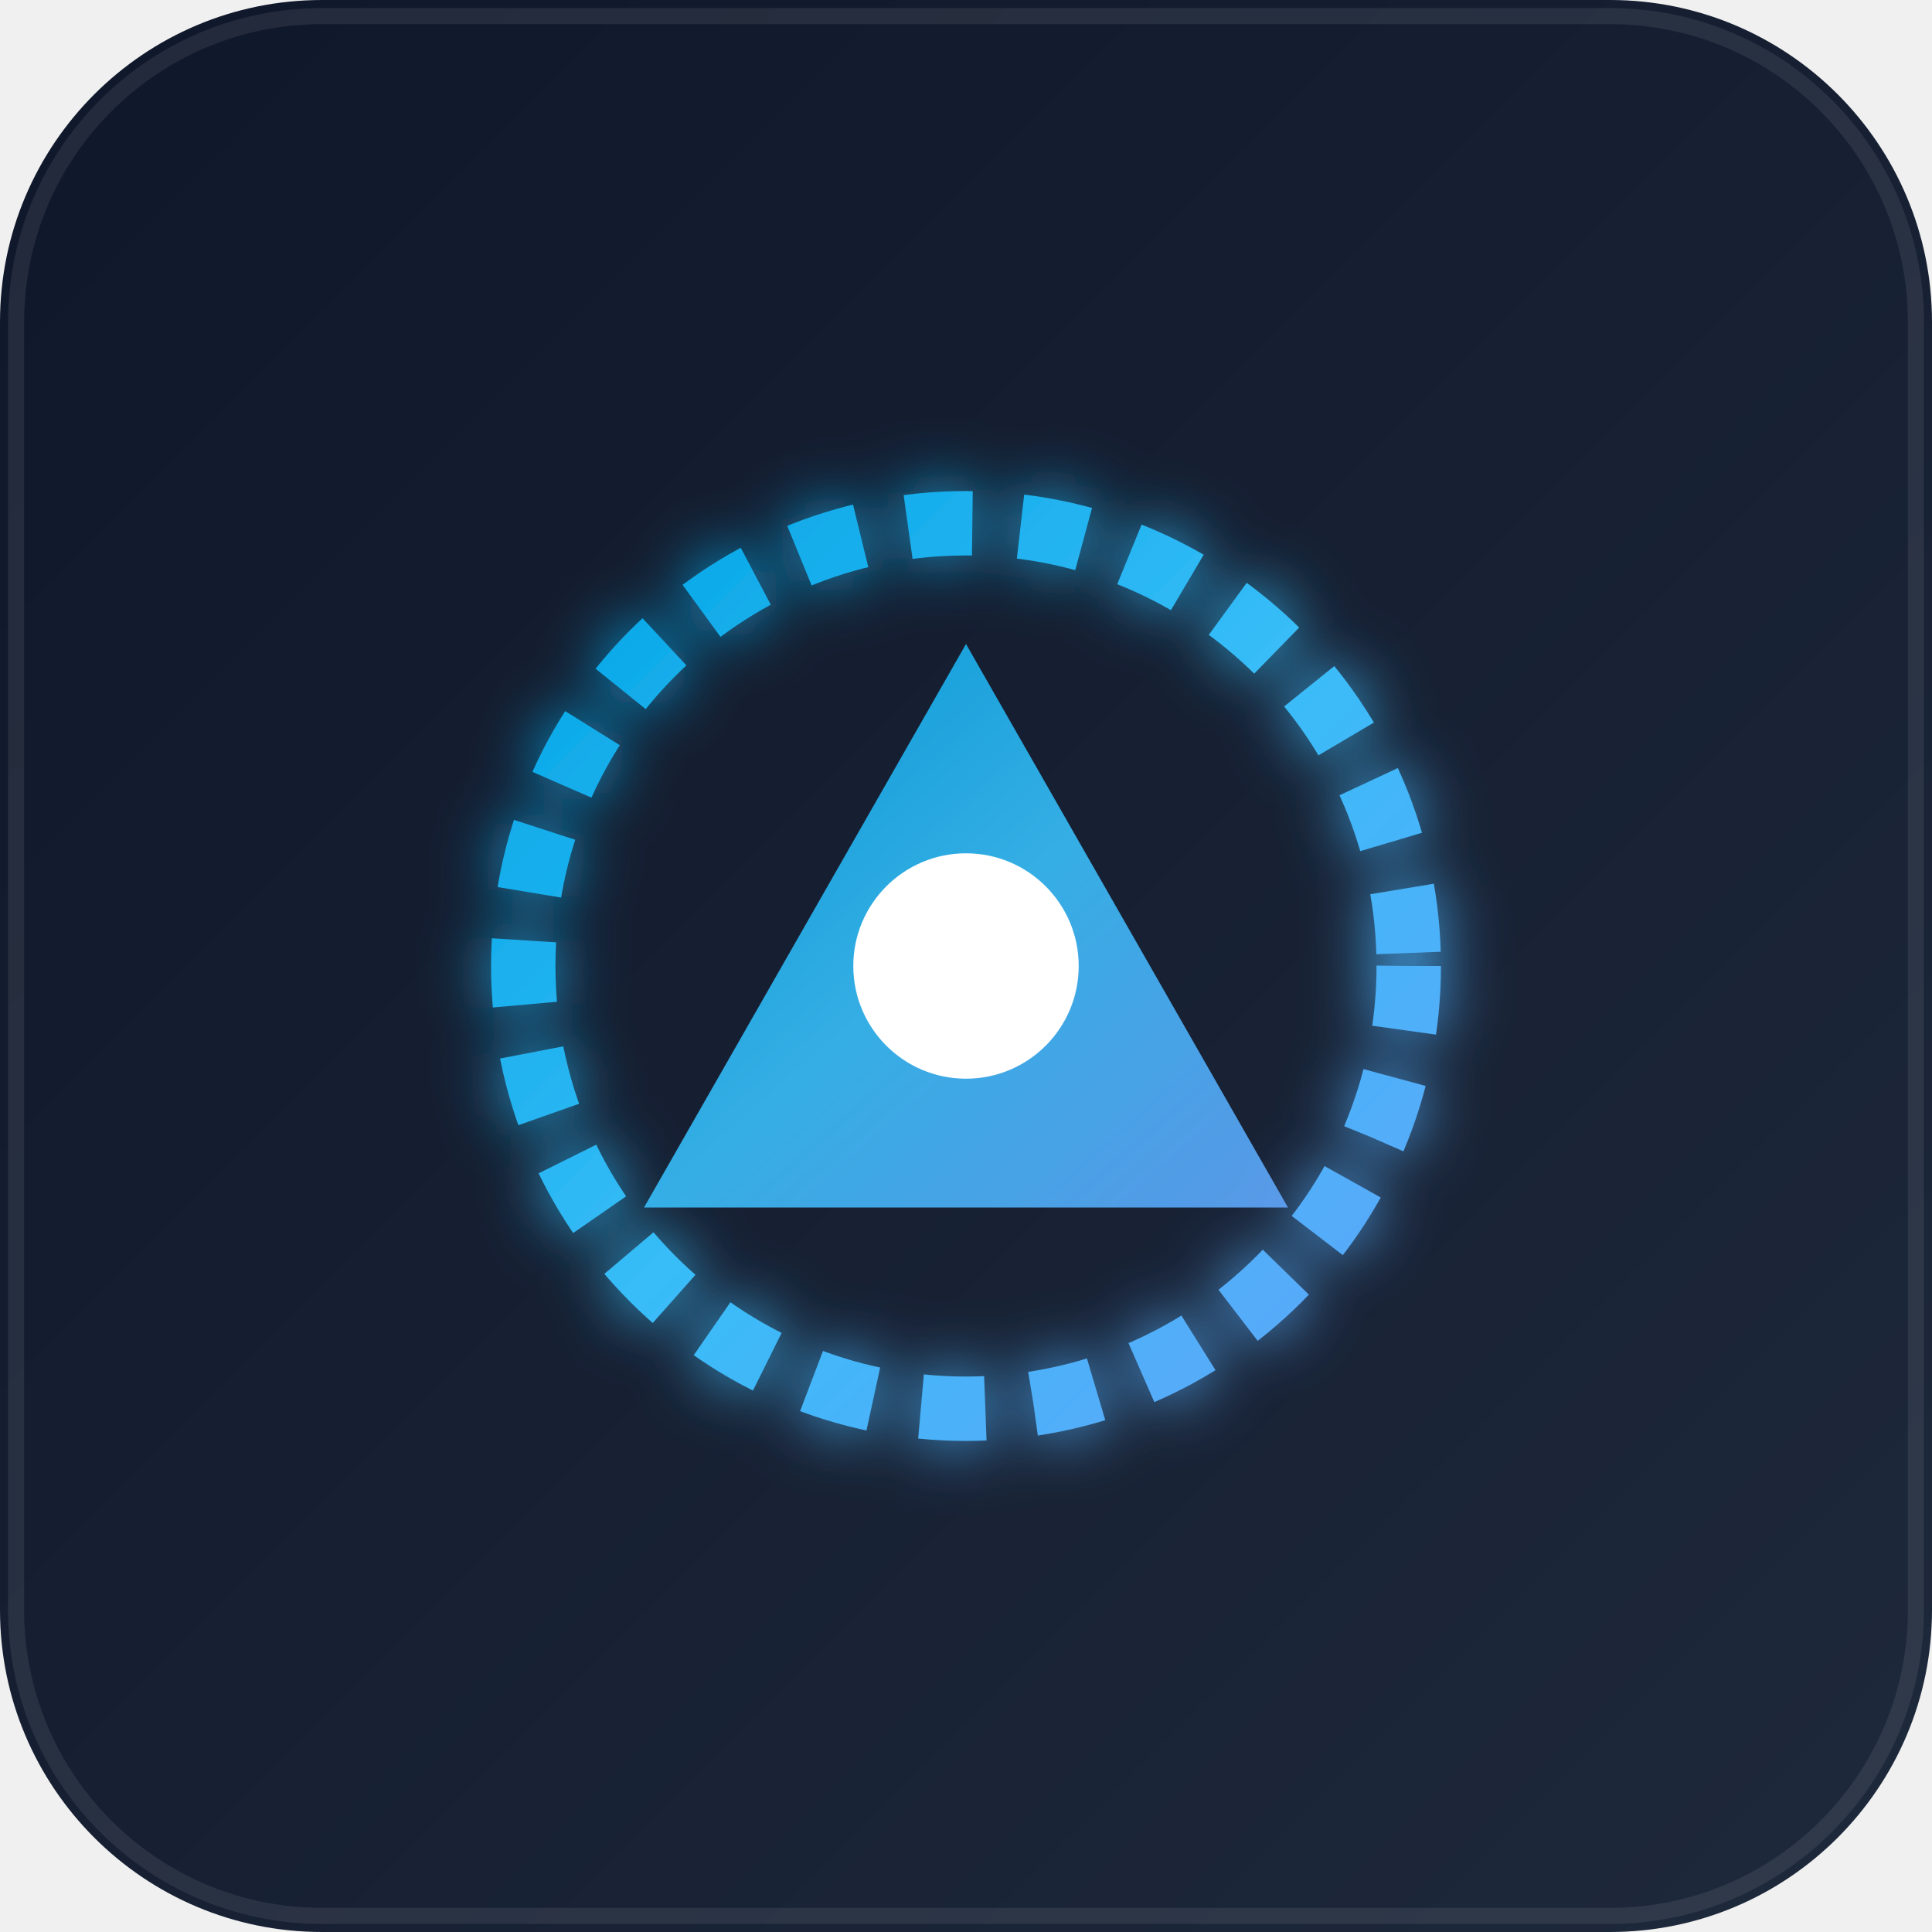
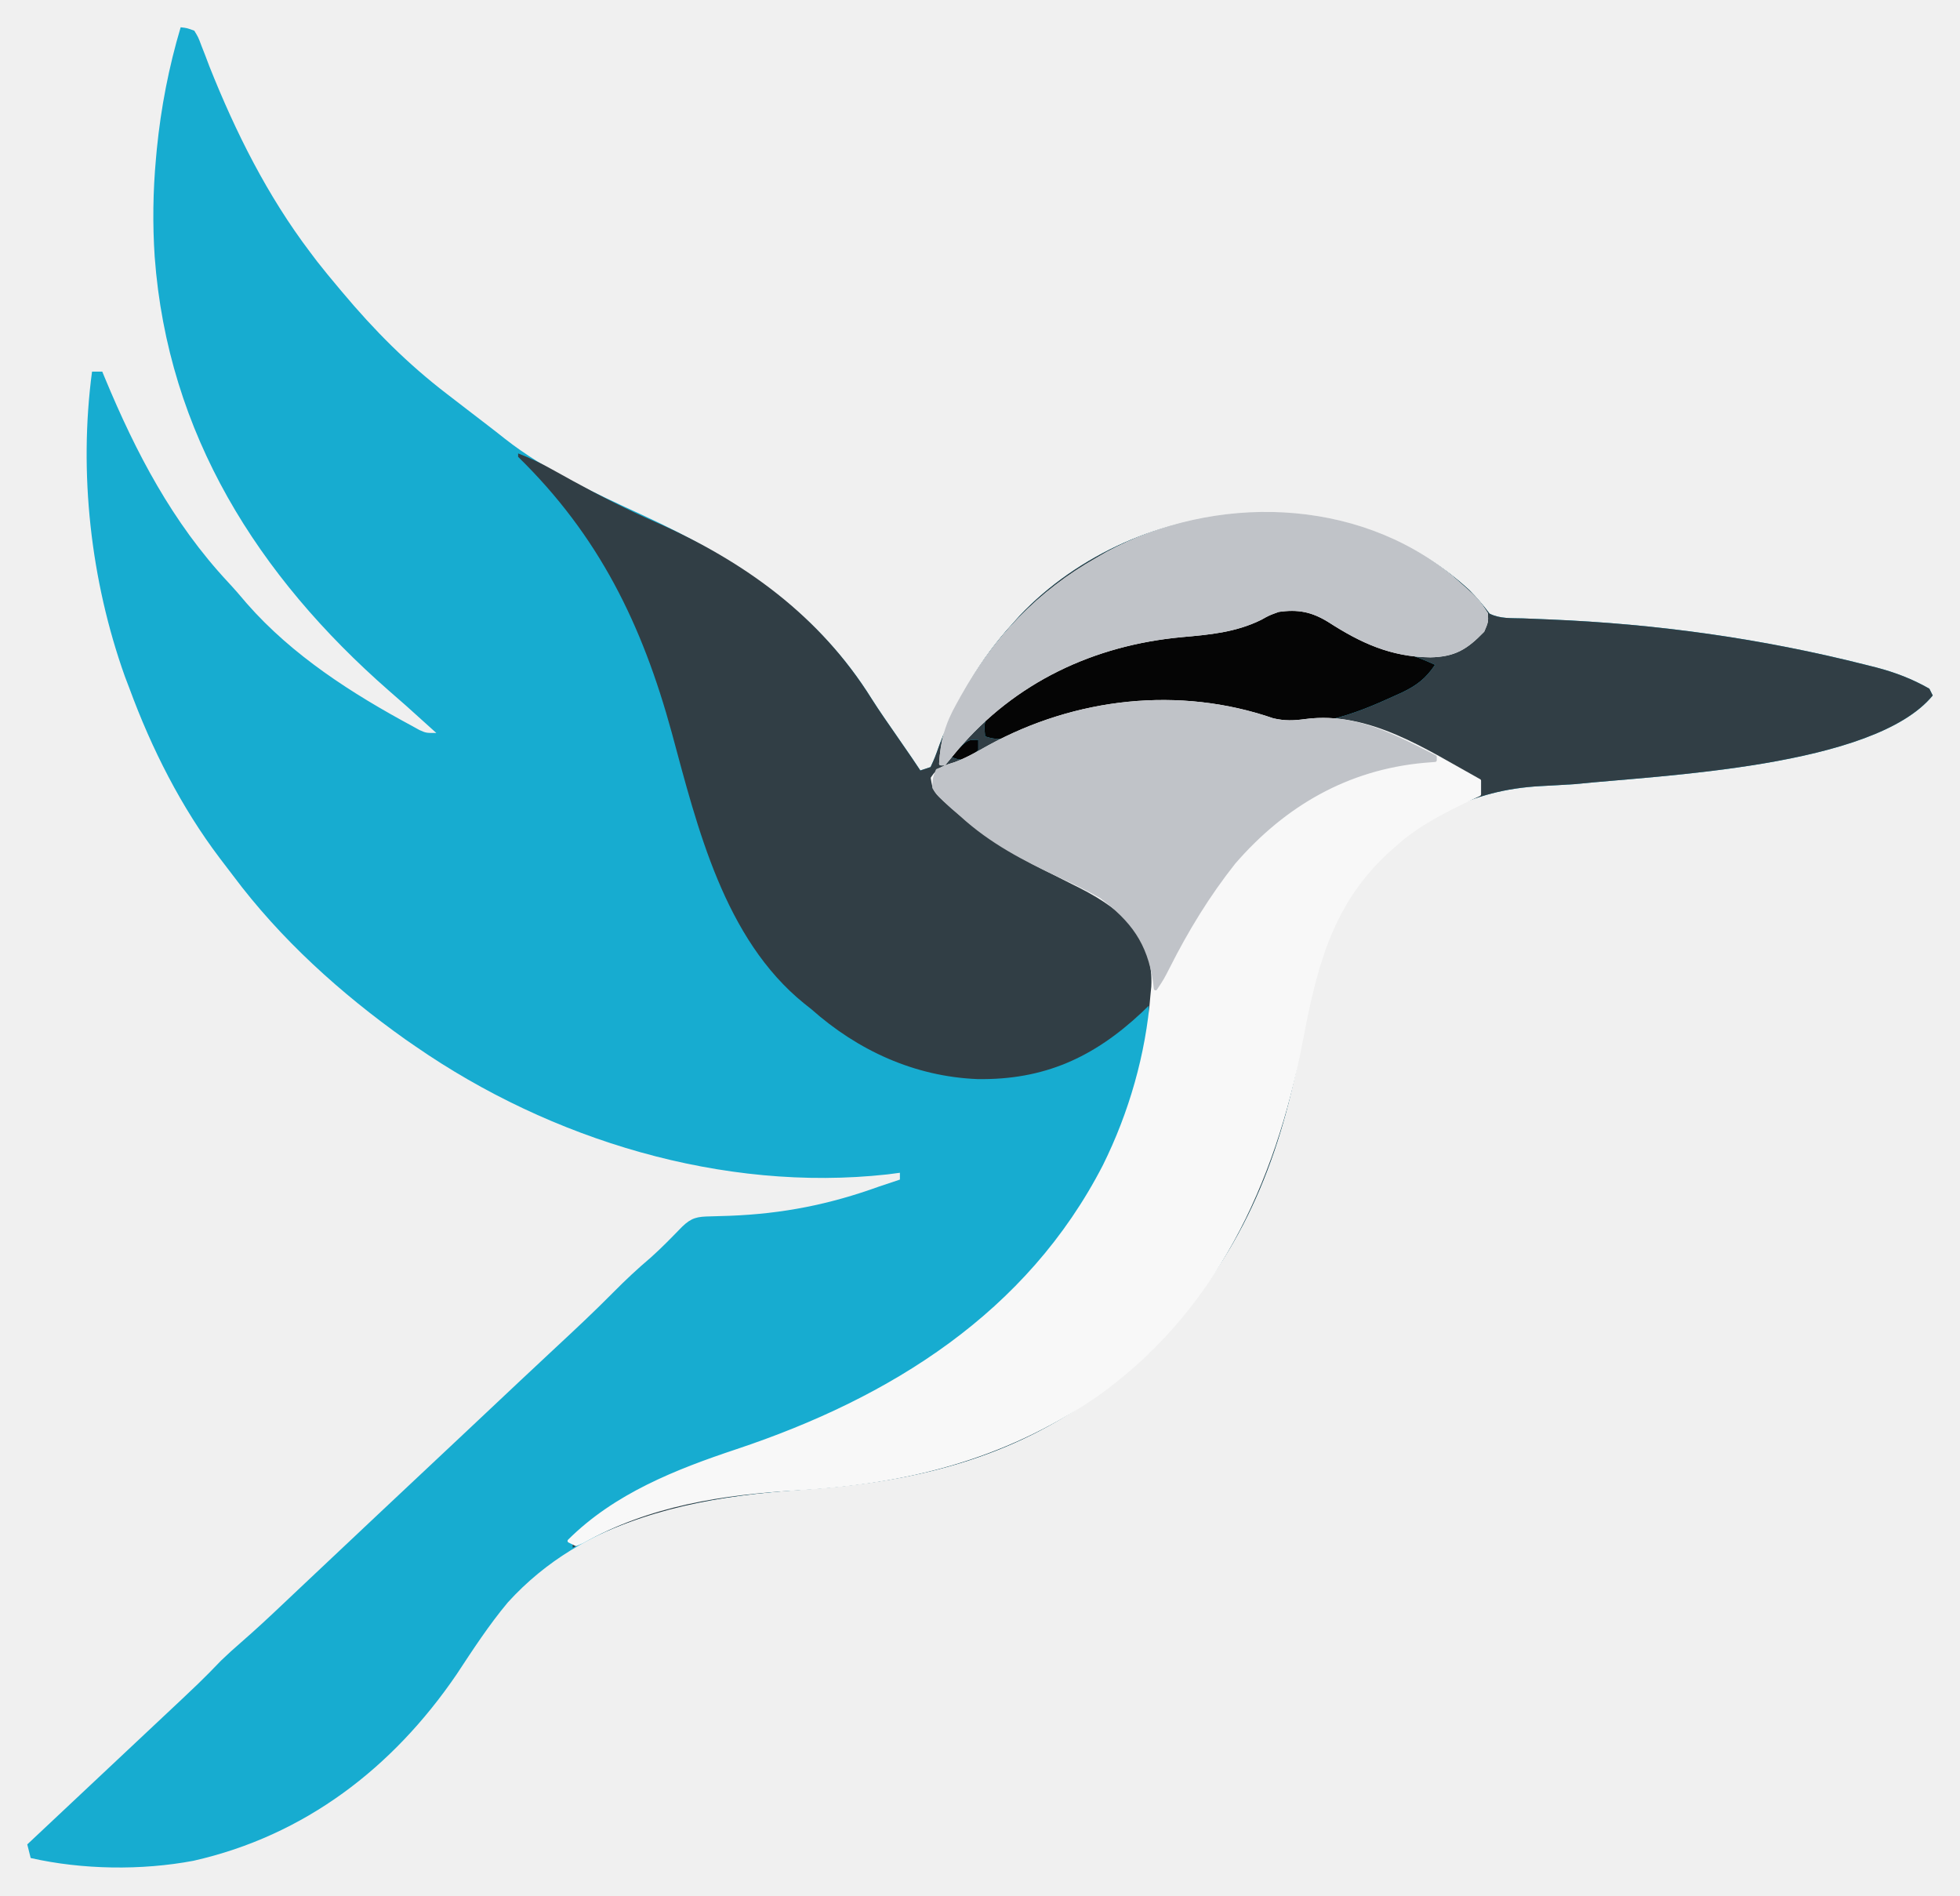
- <svg xmlns="http://www.w3.org/2000/svg" viewBox="0 0 240 240" width="100%" height="100%">
-   <defs>
-     <linearGradient id="bgGrad" x1="0%" y1="0%" x2="100%" y2="100%">
-       <stop offset="0%" stop-color="#0F172A" />
-       <stop offset="100%" stop-color="#1E293B" />
-     </linearGradient>
-     <linearGradient id="brandGrad" x1="0%" y1="0%" x2="100%" y2="100%">
-       <stop offset="0%" stop-color="#00A4E4" />
-       <stop offset="50%" stop-color="#38BDF8" />
-       <stop offset="100%" stop-color="#60A5FA" />
-     </linearGradient>
-     <filter id="glow" x="-20%" y="-20%" width="140%" height="140%">
-       <feGaussianBlur stdDeviation="4" result="blur" />
-       <feComposite in="SourceGraphic" in2="blur" operator="over" />
-     </filter>
-   </defs>
-   <rect width="240" height="240" rx="40" fill="url(#bgGrad)" />
-   <rect x="2" y="2" width="236" height="236" rx="38" fill="none" stroke="rgba(255,255,255,0.08)" stroke-width="2" />
-   <g transform="translate(45, 45)">
-     <circle cx="75" cy="75" r="55" fill="none" stroke="url(#brandGrad)" stroke-width="8" stroke-dasharray="8 6" filter="url(#glow)" />
-     <path d="M75 35 L115 105 L35 105 Z" fill="url(#brandGrad)" opacity="0.9" />
-     <circle cx="75" cy="75" r="14" fill="#FFFFFF" />
+ <svg xmlns="http://www.w3.org/2000/svg" viewBox="0 0 575.0 556.0">
+   <g transform="translate(8.00,8.00) scale(1) translate(-288,-197)">
+     <path d="M0 0 C3.49 1.71 3.49 1.71 6.88 3.81 C14.34 8.3 21.41 11.4 29.88 13.44 C33.67 14.4 34.83 14.83 37.69 17.69 C38.12 18.45 38.55 19.21 39 20 C28.93 32.39 11.74 36.82 -3.4 39.41 C-9.36 39.86 -15.11 37.68 -20.71 35.87 C-44.09 28.36 -69.83 35.48 -92 44 C-92.9 44.33 -93.81 44.67 -94.74 45.01 C-97 46 -97 46 -99.5 48.19 C-102 50 -102 50 -104.69 49.94 C-107 49 -107 49 -109 46 C-108.1 44.84 -107.18 43.7 -106.25 42.56 C-105.74 41.92 -105.23 41.29 -104.7 40.63 C-102.8 38.81 -101.56 38.4 -99 38 C-98.92 37.43 -98.85 36.86 -98.77 36.27 C-95.46 26.47 -80.12 19.54 -71.52 15.27 C-60.14 10.14 -49.41 8.05 -37.06 7.12 C-27.62 6.42 -18.26 5.09 -10.13 -0.22 C-6.69 -1.48 -3.47 -0.89 0 0 Z " fill="#050505" transform="translate(665,365)" />
+     <path d="M0 0 C1.87 0.22 1.87 0.22 4 1 C5.17 2.92 5.17 2.92 6.12 5.47 C6.31 5.94 6.31 5.94 7.25 8.35 C7.64 9.39 8.03 10.43 8.44 11.5 C16.14 30.83 25.41 49.37 38 66 C38.67 66.89 39.35 67.78 40.04 68.7 C41.98 71.18 43.97 73.59 46 76 C46.46 76.54 46.91 77.09 47.38 77.65 C56.83 88.92 66.49 98.65 78.17 107.6 C79.96 108.97 81.74 110.34 83.51 111.71 C85.71 113.41 87.91 115.11 90.12 116.79 C91.79 118.07 93.45 119.36 95.1 120.68 C107.14 130.16 121.78 136.76 135.64 143.15 C162.88 155.74 186.59 171.11 202.73 197.01 C205.05 200.66 207.54 204.2 210 207.75 C214.82 214.72 214.82 214.72 217 218 C217.99 217.67 218.98 217.34 220 217 C221.29 214.18 221.29 214.18 222.62 210.44 C227.61 197.23 234.46 185.46 244 175 C244.35 174.61 244.35 174.61 246.11 172.64 C263.17 154.56 288.36 143.59 313.08 142.66 C337.88 142.31 359.43 147.95 378.12 165.14 C380.28 167.28 382.16 169.57 384 172 C387.11 173.55 390.44 173.28 393.86 173.39 C395.51 173.46 397.17 173.53 398.82 173.59 C399.7 173.63 400.57 173.66 401.47 173.7 C433.09 175 463.85 179.29 494.56 187.06 C495.5 187.3 496.43 187.53 497.39 187.77 C503.02 189.25 507.93 191.12 513 194 C513.33 194.66 513.66 195.32 514 196 C496.74 217.03 434.31 219.4 409 222 C405.65 222.23 402.3 222.4 398.95 222.58 C378.52 223.69 363.32 232.07 349.19 246.75 C337.4 260.61 332.35 276.95 329.4 294.61 C323.85 327.55 313.62 355.89 291 381 C290.39 381.75 289.77 382.49 289.14 383.26 C284.42 388.99 278.86 393.47 273 398 C272.15 398.67 271.29 399.34 270.41 400.03 C244.05 420.01 214.5 426.92 182 429 C150.17 431.17 118.43 437.35 96 462 C90.42 468.66 85.73 475.88 80.96 483.12 C62.23 510.58 36.38 530.44 3.75 537.81 C-11.47 540.68 -28.89 540.43 -44 537 C-44.33 535.68 -44.66 534.36 -45 533 C-44.52 532.55 -44.52 532.55 -42.1 530.28 C-34.21 522.89 -26.32 515.49 -18.45 508.07 C-14.79 504.63 -11.13 501.18 -7.46 497.75 C6.16 484.98 6.16 484.98 11.85 479.09 C13.77 477.23 15.73 475.47 17.75 473.72 C21.91 470.1 25.94 466.36 29.94 462.56 C31.44 461.15 32.93 459.73 34.43 458.32 C35.19 457.6 35.95 456.88 36.73 456.15 C40.31 452.76 43.91 449.38 47.5 446 C48.92 444.67 50.33 443.34 51.75 442 C52.1 441.67 52.1 441.67 53.87 440 C56.01 437.99 58.15 435.98 60.29 433.96 C67.84 426.85 75.4 419.74 82.98 412.65 C88.56 407.41 94.13 402.17 99.7 396.92 C103.13 393.69 106.57 390.47 110.02 387.27 C115.75 381.95 121.44 376.62 126.94 371.06 C130.5 367.45 134.15 364.05 138.02 360.77 C141.2 357.93 144.15 354.87 147.12 351.82 C149.92 349.11 151.62 348.87 155.41 348.79 C156.31 348.76 157.21 348.74 158.13 348.71 C159.1 348.68 160.07 348.65 161.06 348.62 C176.64 348.02 190.37 345.3 205 340 C207 339.33 209 338.66 211 338 C211 337.34 211 336.68 211 336 C210.39 336.08 210.39 336.08 207.33 336.48 C159.1 341.79 108.59 326.36 69 299 C68 298.31 67.01 297.63 65.98 296.92 C46.93 283.38 29.31 267.51 15.31 248.75 C14.06 247.08 12.79 245.43 11.51 243.77 C0.14 228.75 -8.5 211.65 -15 194 C-15.45 192.82 -15.89 191.64 -16.36 190.43 C-26.42 162.27 -29.95 130.64 -26 101 C-25.01 101 -24.02 101 -23 101 C-22.75 101.61 -22.5 102.22 -22.24 102.84 C-13.12 124.8 -2.42 145.26 13.92 162.77 C15.83 164.82 17.64 166.92 19.44 169.06 C32.82 184.3 50.29 195.47 68 205 C68.68 205.37 69.36 205.75 70.06 206.14 C72 207 72 207 75 207 C65.6 198.5 65.6 198.5 61.12 194.62 C22.7 161 -3.79 119.27 -7.62 67.31 C-8.26 57.69 -8.12 48.16 -7.25 38.56 C-7.16 37.63 -7.08 36.69 -6.99 35.72 C-5.79 23.62 -3.48 11.66 0 0 Z M316.94 172.94 C311.67 175.33 307.16 177.01 301.36 177.39 C276.93 179.19 256.04 185.27 237.16 201.59 C235.45 203.67 235.79 205.41 236 208 C239.34 209.13 241.2 208.87 244.49 207.67 C245.36 207.37 246.22 207.06 247.11 206.75 C247.56 206.59 247.56 206.59 249.88 205.75 C261.38 201.75 272.76 198.64 285 198 C285.45 197.97 285.45 197.97 287.72 197.84 C297.9 197.53 308.36 199.17 317.94 202.69 C330.46 207.1 344.78 201.34 356.25 196.06 C356.61 195.9 356.61 195.9 358.42 195.08 C362.67 193.02 365.29 191.02 368 187 C363.65 184.98 359.37 183.5 354.75 182.19 C348.28 180.25 342.81 177.39 337 174 C329.15 169.63 325.13 169.14 316.94 172.94 Z M228.31 211.5 C227.55 212.32 226.79 213.15 226 214 C227.75 214.69 227.75 214.69 230 215 C232.25 213.75 232.25 213.75 234 212 C234 211.01 234 210.02 234 209 C231 209 231 209 228.31 211.5 Z " fill="#17acd0" transform="translate(333,197)" />
+     <path d="M0 0 C3.49 1.33 6.71 2.86 9.96 4.69 C10.92 5.22 11.87 5.75 12.86 6.29 C13.36 6.57 13.36 6.57 15.94 8 C23.97 12.42 32.04 16.5 40.44 20.19 C66.41 31.68 88.56 47.68 103.73 72.01 C106.05 75.66 108.54 79.2 111 82.75 C115.82 89.72 115.82 89.72 118 93 C118.99 92.67 119.98 92.34 121 92 C122.29 89.18 122.29 89.18 123.62 85.44 C128.61 72.23 135.46 60.46 145 50 C145.7 49.22 146.39 48.45 147.11 47.64 C164.17 29.56 189.36 18.59 214.08 17.66 C238.88 17.31 260.43 22.95 279.12 40.14 C281.28 42.28 283.16 44.57 285 47 C288.11 48.55 291.44 48.28 294.86 48.39 C296.51 48.46 298.17 48.53 299.82 48.59 C300.7 48.63 301.57 48.66 302.47 48.7 C334.09 50 364.85 54.29 395.56 62.06 C396.5 62.3 397.43 62.53 398.39 62.77 C404.02 64.25 408.93 66.12 414 69 C414.33 69.66 414.66 70.32 415 71 C397.74 92.03 335.31 94.4 310 97 C306.65 97.23 303.3 97.4 299.95 97.58 C279.52 98.69 264.32 107.07 250.19 121.75 C238.4 135.61 233.35 151.95 230.4 169.61 C224.85 202.55 214.62 230.89 192 256 C191.39 256.75 190.77 257.49 190.14 258.26 C185.42 263.99 179.86 268.47 174 273 C173.15 273.67 172.29 274.34 171.41 275.03 C145.05 295.01 115.5 301.92 83 304 C59.03 305.63 37.35 309.4 16 321 C16 318 16 318 17.26 316.46 C30.6 304.71 47.55 298.1 64.2 292.56 C109.47 277.47 149.64 252.44 172 209 C178.95 195 185.31 177.77 185 162 C184.32 162.65 183.64 163.3 182.95 163.98 C168.84 177.22 154.23 183.83 134.72 183.52 C116.31 182.77 99.68 175.15 86 163 C85.32 162.46 84.64 161.92 83.93 161.36 C60.43 142.37 52.59 109.67 45.09 81.97 C36.4 50.16 23.71 24.17 0 1 C0 0.67 0 0.34 0 0 Z M217.94 47.94 C212.67 50.33 208.16 52.01 202.36 52.39 C177.93 54.19 157.04 60.27 138.16 76.59 C136.45 78.67 136.79 80.41 137 83 C140.34 84.13 142.2 83.87 145.49 82.67 C146.36 82.37 147.22 82.06 148.11 81.75 C148.56 81.59 148.56 81.59 150.88 80.75 C162.38 76.75 173.76 73.64 186 73 C186.45 72.97 186.45 72.97 188.72 72.84 C198.9 72.53 209.36 74.17 218.94 77.69 C231.46 82.1 245.78 76.34 257.25 71.06 C257.61 70.9 257.61 70.9 259.42 70.08 C263.67 68.02 266.29 66.02 269 62 C264.65 59.98 260.37 58.5 255.75 57.19 C249.28 55.25 243.81 52.39 238 49 C230.15 44.63 226.13 44.14 217.94 47.94 Z M129.31 86.5 C128.55 87.32 127.79 88.15 127 89 C128.75 89.69 128.75 89.69 131 90 C133.25 88.75 133.25 88.75 135 87 C135 86.01 135 85.02 135 84 C132 84 132 84 129.31 86.5 Z " fill="#313e45" transform="translate(432,322)" />
+     <path stroke="#f8f8f8" stroke-width="1.0" stroke-linejoin="round" d="M0 0 C7.58 6.67 7.58 6.67 10.21 10.7 C10.33 13.07 10.33 13.07 9.21 15.7 C4.32 20.74 0.91 22.86 -6.17 23.01 C-17.7 22.87 -26.4 18.83 -35.92 12.69 C-40.89 9.65 -45 8.86 -50.79 9.7 C-53.62 10.72 -53.62 10.72 -56.04 12.07 C-63.44 15.7 -70.93 16.36 -79.06 17.08 C-104.96 19.46 -128.24 30.33 -145.29 50.46 C-145.51 50.73 -145.51 50.73 -146.67 52.13 C-147.02 52.56 -147.02 52.56 -148.79 54.7 C-149.12 54.7 -149.45 54.7 -149.79 54.7 C-149.37 47.92 -148.05 43.21 -144.73 37.32 C-144.32 36.58 -143.91 35.84 -143.49 35.08 C-133.86 17.92 -120.93 4.35 -103.79 -5.3 C-102.82 -5.87 -101.85 -6.43 -100.84 -7.01 C-69.5 -23.94 -27.95 -23.06 0 0 Z " fill="#f8f8f8" transform="translate(705.793,358.3047)" />
+     <path stroke="#f8f8f8" stroke-width="1.0" stroke-linejoin="round" d="M0 0 C3.46 0.79 6.07 0.7 9.56 0.22 C28.14 -2.21 44.86 9.15 60.56 17.81 C60.56 19.13 60.56 20.45 60.56 21.81 C59.51 22.31 58.46 22.81 57.38 23.32 C49.46 27.12 42.1 30.85 35.56 36.81 C34.74 37.54 33.93 38.27 33.08 39.02 C16.56 54.51 12.23 73.28 8.18 94.6 C0.23 135.76 -17.29 174.04 -52.86 198.74 C-79.55 216.63 -107.51 223.63 -139.36 225.46 C-161.57 226.76 -182.98 229.99 -202.65 241.03 C-203.24 241.29 -203.83 241.55 -204.44 241.81 C-205.1 241.48 -205.76 241.15 -206.44 240.81 C-192.9 227.34 -175.06 220.31 -157.24 214.37 C-111.96 199.28 -71.8 174.25 -49.44 130.81 C-41.74 115.3 -36.8 98.08 -35.44 80.81 C-35.36 79.97 -35.27 79.12 -35.19 78.25 C-34.81 71.44 -36.78 65.17 -41.03 59.8 C-46.34 54.33 -51.94 51.01 -58.75 47.69 C-60.7 46.71 -62.66 45.73 -64.61 44.74 C-65.57 44.26 -66.53 43.78 -67.52 43.29 C-76.76 38.61 -84.66 33.69 -92.44 26.81 C-93.19 26.17 -93.94 25.52 -94.72 24.86 C-99.3 20.68 -99.3 20.68 -99.88 17.06 C-98.06 14.22 -96.26 13.8 -93.12 12.82 C-89.68 11.53 -86.57 9.73 -83.38 7.94 C-57.85 -6.08 -27.49 -9.5 0 0 Z " fill="#f8f8f8" transform="translate(653.4375,400.1875)" />
+     <path stroke="#c0c3c8" stroke-width="1.0" stroke-linejoin="round" d="M0 0 C7.58 6.67 7.58 6.67 10.21 10.7 C10.33 13.07 10.33 13.07 9.21 15.7 C4.32 20.74 0.91 22.86 -6.17 23.01 C-17.7 22.87 -26.4 18.83 -35.92 12.69 C-40.89 9.65 -45 8.86 -50.79 9.7 C-53.62 10.72 -53.62 10.72 -56.04 12.07 C-63.44 15.7 -70.93 16.36 -79.06 17.08 C-104.96 19.46 -128.24 30.33 -145.29 50.46 C-145.51 50.73 -145.51 50.73 -146.67 52.13 C-147.02 52.56 -147.02 52.56 -148.79 54.7 C-149.12 54.7 -149.45 54.7 -149.79 54.7 C-149.37 47.92 -148.05 43.21 -144.73 37.32 C-144.32 36.58 -143.91 35.84 -143.49 35.08 C-133.86 17.92 -120.93 4.35 -103.79 -5.3 C-102.82 -5.87 -101.85 -6.43 -100.84 -7.01 C-69.5 -23.94 -27.95 -23.06 0 0 Z " fill="#c0c3c8" transform="translate(705.793,358.3047)" />
+     <path stroke="#c0c3c8" stroke-width="1.0" stroke-linejoin="round" d="M0 0 C3.46 0.79 6.07 0.7 9.56 0.23 C23.77 -1.65 35.19 4.51 47.56 10.81 C47.56 11.14 47.56 11.47 47.56 11.81 C46.49 11.9 45.41 11.99 44.3 12.07 C21.83 14.13 3.35 24.75 -11.44 41.81 C-19.01 51.37 -25.21 61.52 -30.7 72.4 C-32.44 75.81 -32.44 75.81 -34.44 78.81 C-34.52 78.11 -34.61 77.41 -34.7 76.69 C-36.39 65.24 -41.25 58.73 -50.44 51.81 C-54.31 49.6 -58.29 47.67 -62.34 45.8 C-72.95 40.85 -82.76 35.78 -91.44 27.81 C-92.29 27.08 -93.13 26.35 -94.01 25.6 C-98.18 21.8 -98.18 21.8 -99.44 19.81 C-99.33 17.16 -99.33 17.16 -98.44 14.81 C-95.31 13.5 -95.31 13.5 -93.12 12.82 C-89.68 11.53 -86.57 9.73 -83.38 7.94 C-57.85 -6.08 -27.49 -9.5 0 0 Z " fill="#c0c3c8" transform="translate(653.4375,400.1875)" />
  </g>
</svg>
